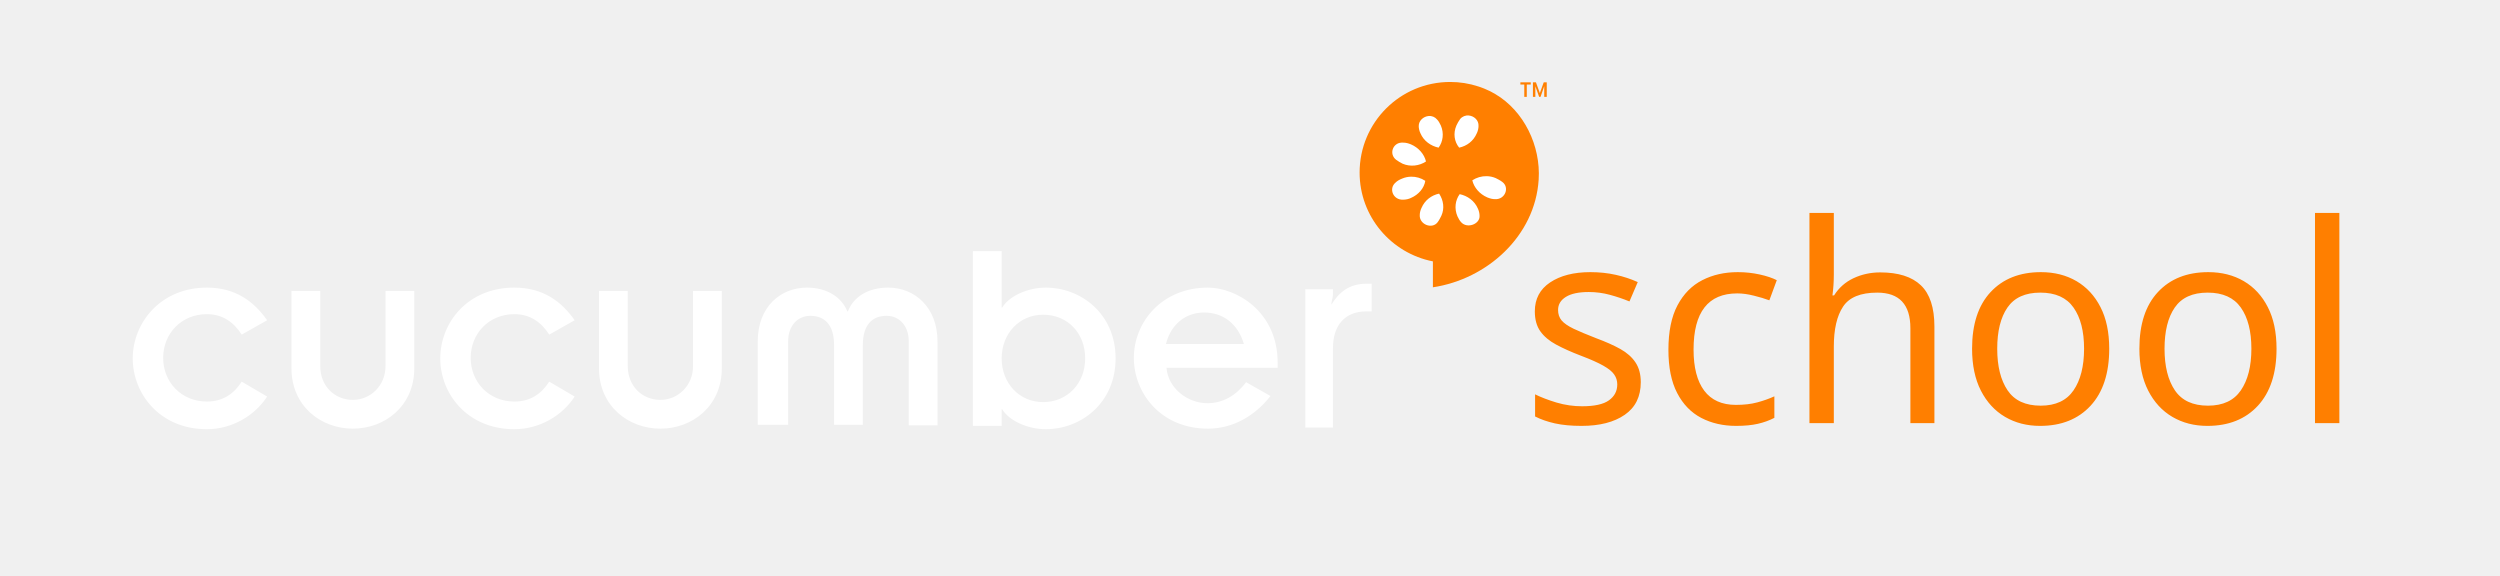
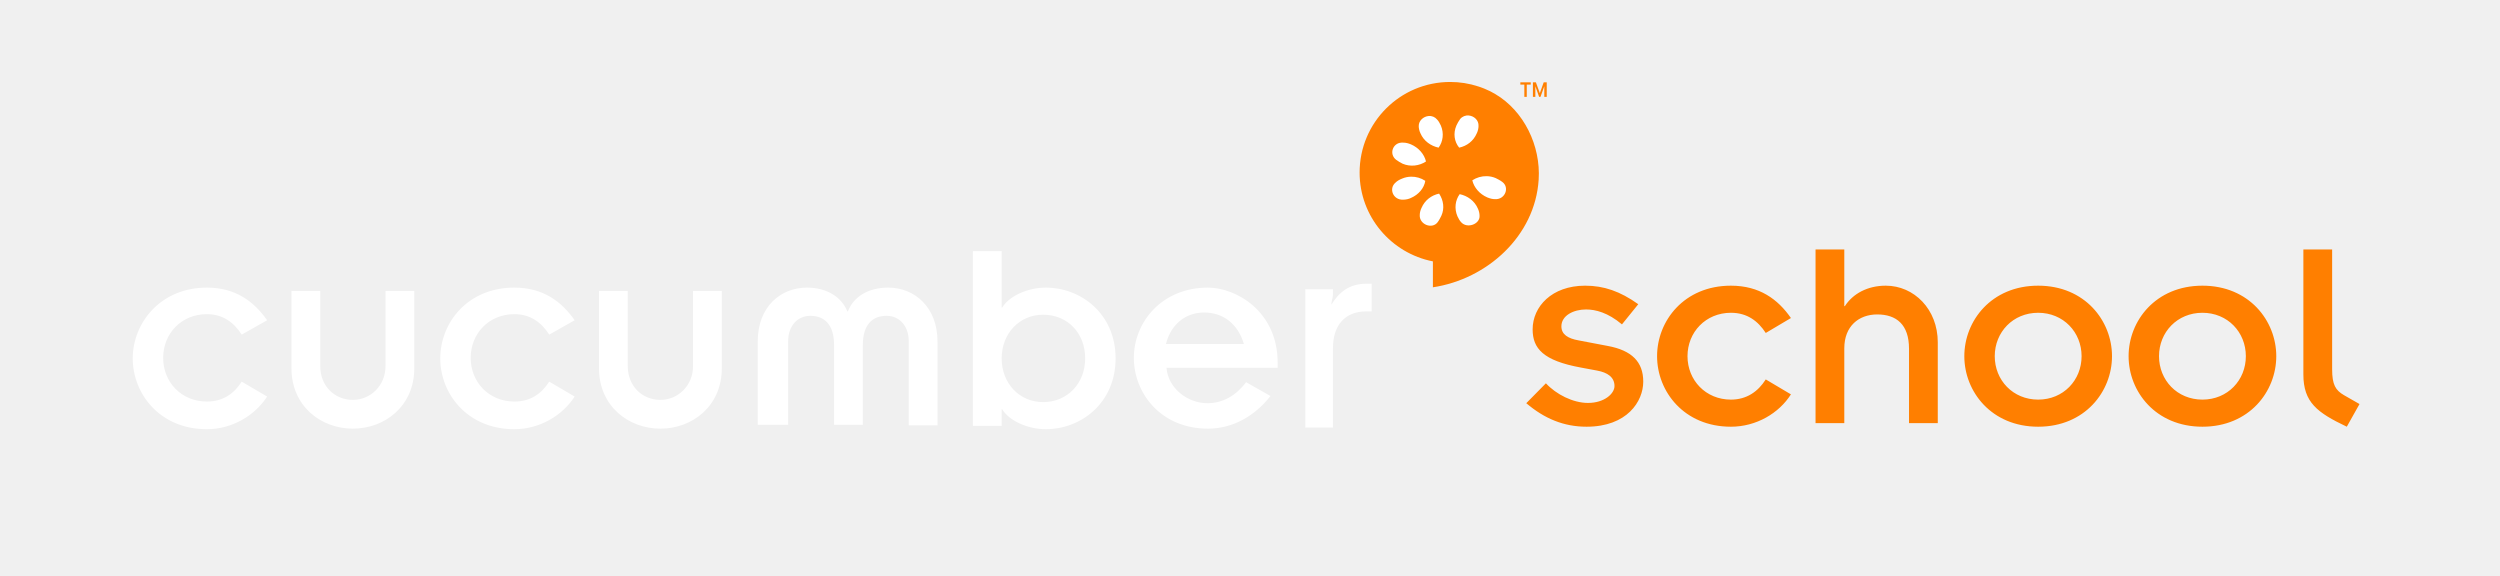
<svg xmlns="http://www.w3.org/2000/svg" width="452" height="104" viewBox="0 0 452 104">
  <g fill="none" fill-rule="evenodd">
    <path d="M0 0h298v104H0z" />
    <path d="M247 51.3c-3 0-4.9 1.5-6.3 3.8 0-.6.3-1.3.3-1.8v-1h-5v25h5V62.9c0-4.1 2.2-6.6 6-6.6h1v-5h-1zM43.7 60.5c-1.4-2.2-3.4-3.7-6.3-3.7-4.6 0-7.9 3.5-7.9 7.9s3.3 7.9 7.9 7.9c2.9 0 4.9-1.4 6.3-3.6l4.6 2.7c-2.2 3.4-6.3 5.9-10.9 5.9-8.5 0-13.4-6.4-13.4-12.8S29 52 37.4 52c5.2 0 8.5 2.5 10.9 5.9l-4.6 2.6zm9-7.9h5.2v13.6c0 3.6 2.6 6.1 5.9 6.1 3.2 0 5.9-2.6 5.9-6.1V52.6h5.2v14c0 6.8-5.3 10.9-11.1 10.9s-11.1-4.1-11.1-10.9v-14zm46.6 7.9c-1.4-2.2-3.4-3.7-6.3-3.7-4.6 0-7.9 3.5-7.9 7.9s3.3 7.9 7.9 7.9c2.9 0 4.9-1.4 6.3-3.6l4.6 2.7c-2.2 3.4-6.3 5.9-10.9 5.9-8.5 0-13.4-6.4-13.4-12.8S84.5 52 93 52c5.2 0 8.5 2.5 10.9 5.9l-4.6 2.6zm9-7.9h5.2v13.6c0 3.6 2.6 6.1 5.9 6.1 3.2 0 5.9-2.6 5.9-6.1V52.6h5.2v14c0 6.8-5.3 10.9-11.1 10.9s-11.1-4.1-11.1-10.9v-14zm28.7 9.1c0-6.2 4.1-9.7 8.9-9.7 3.7 0 6.3 1.8 7.3 4.3h.1c1-2.6 3.6-4.3 7.3-4.3 4.8 0 8.9 3.6 8.9 9.7v15.2h-5.2V61.7c0-2.9-1.8-4.6-4-4.6-2.5 0-4.3 1.5-4.3 5.3v14.4h-5.2V62.4c0-3.8-1.8-5.3-4.3-5.3-2.2 0-4 1.7-4 4.6v15.1H137V61.7zm38.9-16.3h5.2v10.2h.1c1.2-2 4.5-3.6 7.9-3.6 6.3 0 12.6 4.7 12.6 12.8 0 8.1-6.3 12.8-12.6 12.8-3.4 0-6.7-1.6-7.9-3.6h-.1v3h-5.2V45.4zm12.7 11.5c-4.3 0-7.5 3.4-7.5 7.9s3.2 7.9 7.5 7.9c4.4 0 7.6-3.4 7.6-7.9 0-4.6-3.2-7.9-7.6-7.9zm41.1 14.7c-2.9 3.7-6.9 5.9-11.3 5.9-8.5 0-13.4-6.4-13.4-12.8S210 52 218.4 52c5 0 12.6 4.2 12.6 13.6v.9h-20.1c.3 3.7 3.8 6.4 7.4 6.4 2.8 0 5.2-1.4 7-3.8l4.4 2.5zm-4.8-9.4c-1.1-3.7-3.8-5.7-7.2-5.7-3.3 0-6 2.1-6.9 5.7h14.1z" fill="#ffffff" />
    <path d="M262.192 14.82c-9.05 0-16.375 7.324-16.375 16.375 0 7.968 5.712 14.589 13.25 16.062v4.688c9.8-1.478 18.478-9.257 19.125-19.47.39-6.146-2.675-12.42-7.844-15.468a13.755 13.755 0 0 0-.906-.5c-.315-.155-.64-.306-.969-.437-.104-.044-.207-.084-.312-.125-.288-.107-.578-.226-.875-.313a16.246 16.246 0 0 0-5.094-.812z" fill="#FF7F00" />
    <path d="M265.567 20.882a1.787 1.787 0 0 0-1.562.625c-.3.4-.488.788-.688 1.188-.6 1.4-.4 2.9.5 4 1.4-.3 2.588-1.194 3.188-2.594.2-.4.312-.913.312-1.313.063-1.062-.816-1.81-1.75-1.906zm-7.281.094c-.913.087-1.781.812-1.781 1.812 0 .4.112.913.312 1.313.6 1.4 1.881 2.294 3.281 2.594.8-1.1 1.007-2.6.407-4-.2-.4-.388-.794-.688-1.094a1.757 1.757 0 0 0-1.531-.625zm-4.906 4.812c-1.577.081-2.282 2.063-.97 3.094.4.3.788.519 1.188.719 1.4.6 3.02.394 4.22-.406-.3-1.3-1.32-2.494-2.72-3.094-.5-.2-.906-.313-1.406-.313-.112-.012-.207-.005-.312 0zm15.406 6.063a4.574 4.574 0 0 0-2.594.75c.3 1.3 1.319 2.494 2.719 3.094.5.2.906.312 1.406.312 1.8.1 2.681-2.125 1.281-3.125-.4-.3-.787-.487-1.187-.687a4.32 4.32 0 0 0-1.625-.344zm-13.656.094c-.55.01-1.1.118-1.625.343-.5.2-.888.42-1.188.72-1.3 1.1-.425 3.193 1.375 3.093.5 0 1.006-.113 1.406-.313 1.4-.6 2.394-1.793 2.594-3.093a4.475 4.475 0 0 0-2.562-.75zm5.062 3.062c-1.4.3-2.587 1.194-3.187 2.594-.2.4-.313.881-.313 1.281-.1 1.7 2.219 2.613 3.219 1.313.3-.4.487-.788.687-1.188.6-1.3.394-2.8-.406-4zm3.719.094c-.8 1.1-1.006 2.6-.406 4 .2.4.387.794.687 1.094 1.1 1.2 3.413.312 3.313-1.188 0-.4-.113-.912-.313-1.312-.6-1.4-1.881-2.294-3.281-2.594z" fill="#FFF" />
-     <text transform="translate(274 13)" font-size="10" font-family="Roboto" fill="#FF7F00">
-       <tspan x=".373" y="9">™</tspan>
-     </text>
-     <text font-family="Insignia LT Std" font-size="50" fill="#FF7F00">
-       <tspan x="274.95" y="76.5">school</tspan>
-     </text>
+     <path fill="#FF7F00" d="M279.21 15.59l-.69 1.92h-.25l-.68-1.92v1.92h-.44v-2.62h.54l.71 1.95.7-1.95h.55v2.62h-.44v-1.92m-2.45-.3h-.72v2.22h-.44v-2.22h-.72v-.4h1.88v.4z">
+         </path>
+     <path fill="#FF7F00" d="M275.95 72.9c3.3 2.8 6.8 4.25 10.9 4.25 7.35 0 10.25-4.6 10.25-8.15 0-3.6-2.1-5.65-6.4-6.45l-5.25-1c-2-.35-3.15-1.1-3.15-2.55 0-1.95 2.2-3.05 4.45-3.05 1.7 0 3.95.55 6.5 2.7L296.2 55c-3.3-2.35-6.25-3.35-9.6-3.35-6.05 0-9.5 3.8-9.5 7.9 0 3.45 1.9 5.65 8.7 6.9l2.95.55c1.9.35 3.15 1.2 3.15 2.8 0 1.35-1.8 3.05-4.8 3.05-2.7 0-5.75-1.55-7.6-3.55zm47.85-15.4c-2.35-3.4-5.7-5.85-10.85-5.85-8.45 0-13.35 6.35-13.35 12.75s4.9 12.75 13.35 12.75c4.6 0 8.7-2.45 10.85-5.85l-4.55-2.7c-1.4 2.2-3.45 3.65-6.3 3.65-4.55 0-7.85-3.5-7.85-7.85s3.3-7.85 7.85-7.85c2.95 0 4.9 1.5 6.3 3.65zm4.45 19h5.2V62.95c0-3.95 2.6-6.1 5.95-6.1 3.45 0 5.75 1.8 5.75 6.2V76.5h5.2V61.9c0-6-4.3-10.25-9.4-10.25-3.3 0-5.95 1.45-7.4 3.7h-.1V45.1h-5.2zm26.9-12.1c0 6.4 4.9 12.75 13.35 12.75s13.35-6.35 13.35-12.75-4.9-12.75-13.35-12.75S355.15 58 355.15 64.4zm5.5 0c0-4.35 3.3-7.85 7.85-7.85s7.85 3.5 7.85 7.85-3.3 7.85-7.85 7.85-7.85-3.5-7.85-7.85zm24.2 0c0 6.4 4.9 12.75 13.35 12.75s13.35-6.35 13.35-12.75-4.9-12.75-13.35-12.75S384.85 58 384.85 64.4zm5.5 0c0-4.35 3.3-7.85 7.85-7.85s7.85 3.5 7.85 7.85-3.3 7.85-7.85 7.85-7.85-3.5-7.85-7.85zm26.1-19.3v22.6c0 5.05 2.5 6.9 7.85 9.45l2.3-4.1-2.8-1.6c-1.55-.9-2.15-1.9-2.15-4.7V45.1z">
+         </path>
  </g>
</svg>
